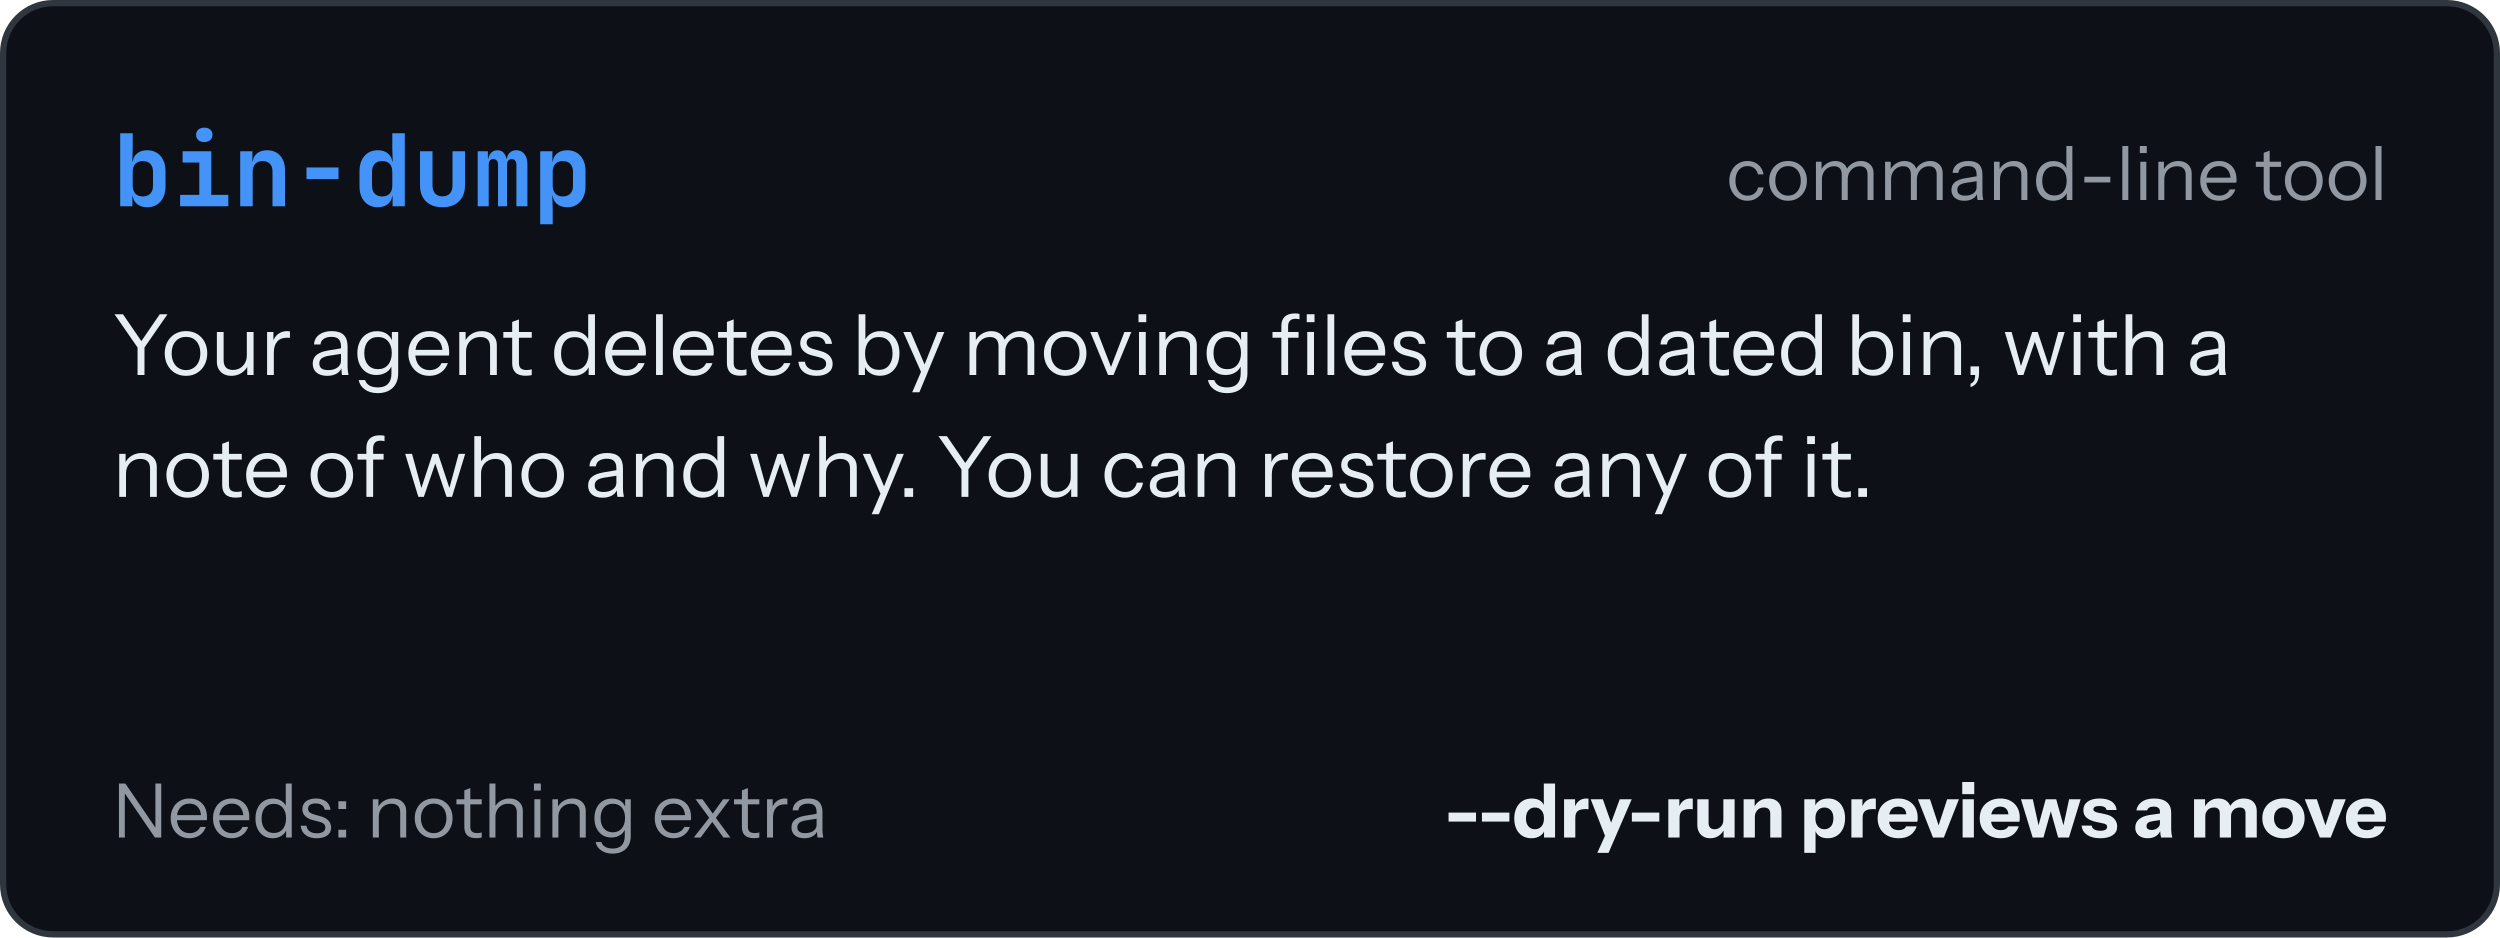
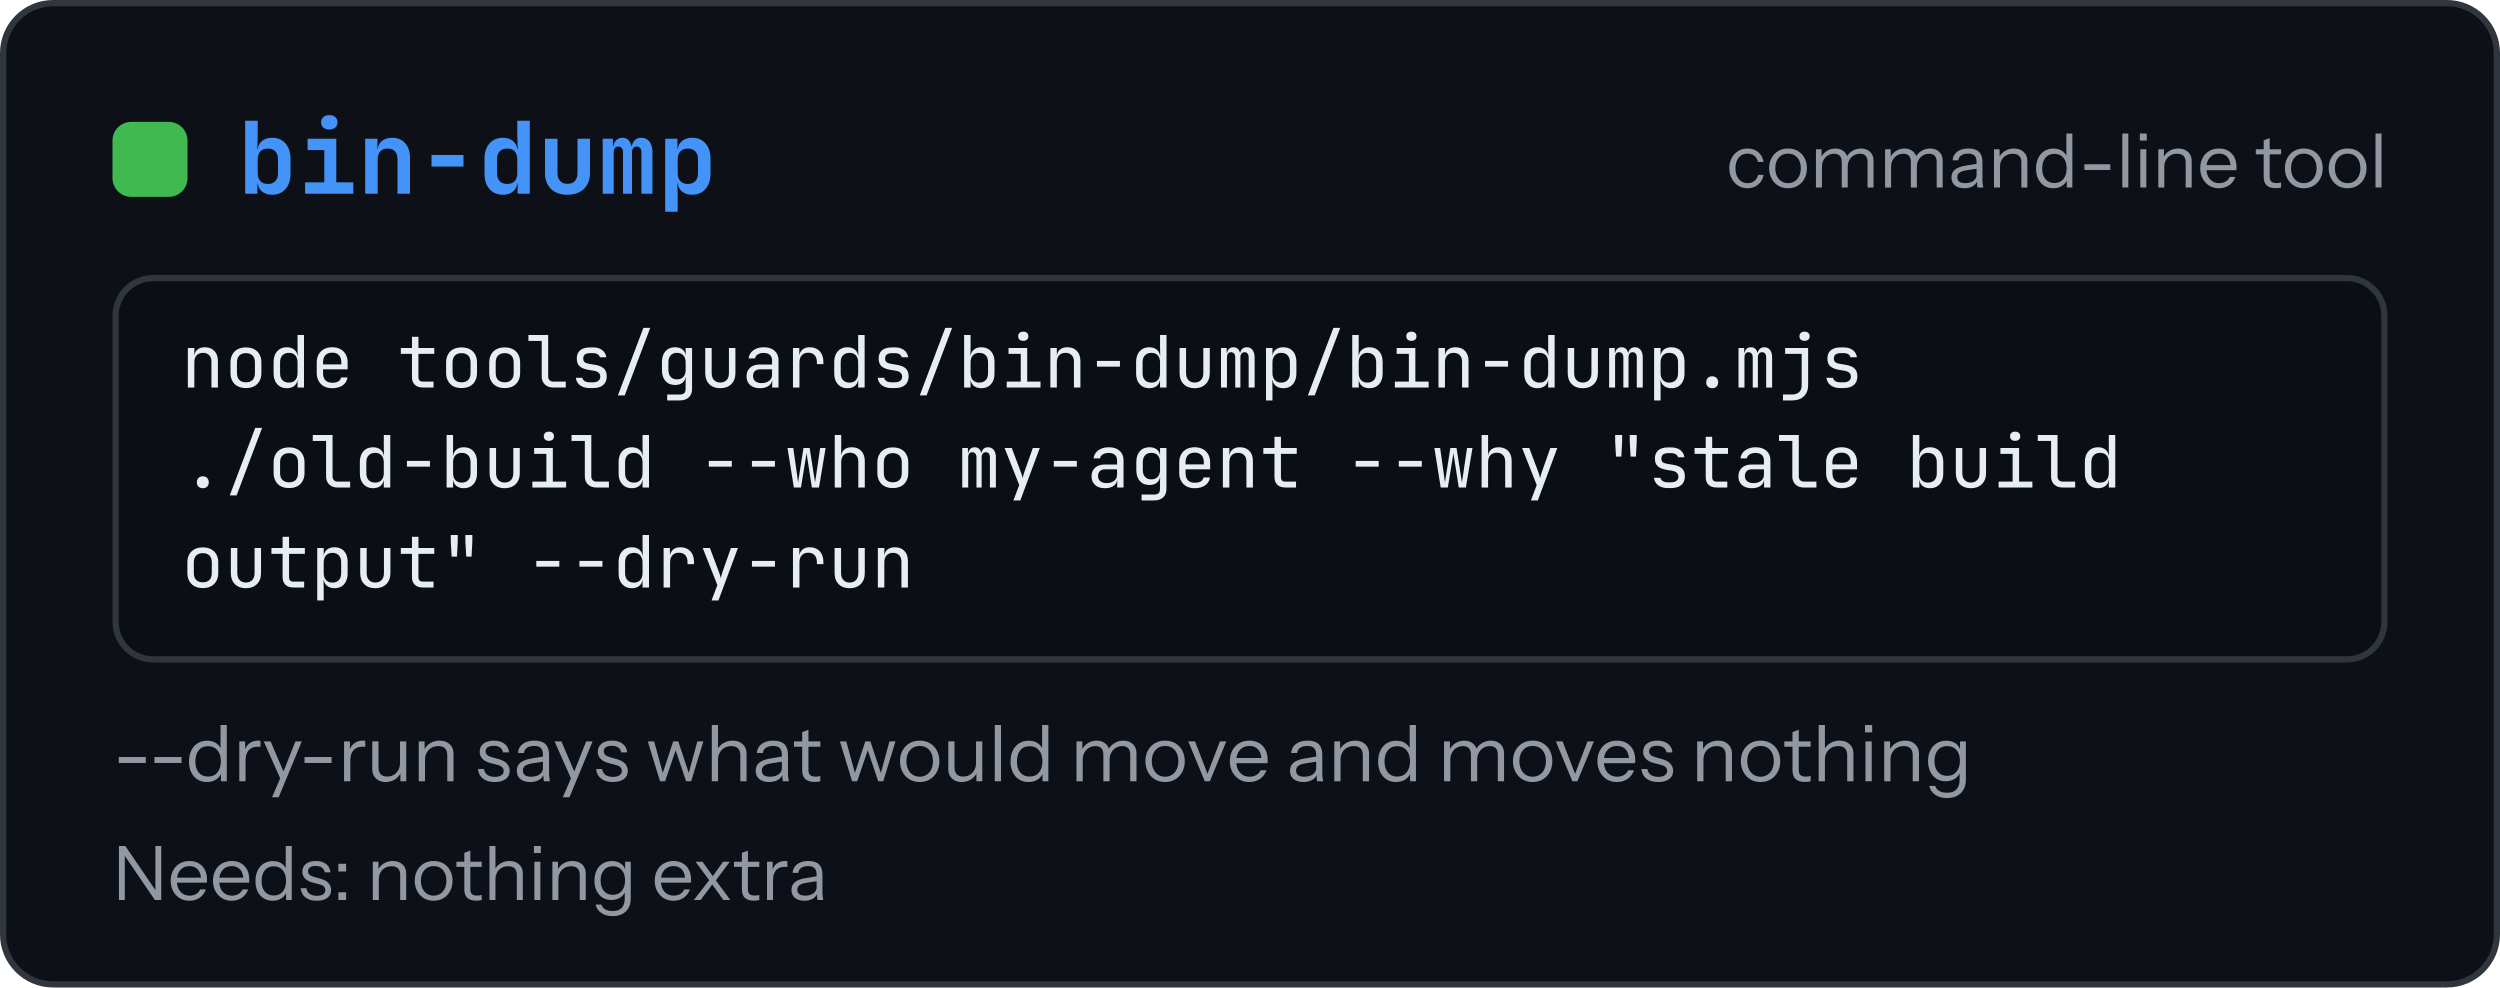
- <svg xmlns="http://www.w3.org/2000/svg" width="400" height="150" viewBox="0 0 400 150" role="img" aria-labelledby="t d">
+ <svg xmlns="http://www.w3.org/2000/svg" width="400" height="158" viewBox="0 0 400 158" role="img" aria-labelledby="t d">
  <style>

</style>
  <defs>
    <path id="mb0" d="M347 -10Q279 -10 239 28Q199 67 199 134L227 105H199V0H77V730H202V576L198 445H227L199 416Q199 483 239 522Q279 560 347 560Q430 560 480 503Q530 446 530 349V200Q530 104 480 47Q430 -10 347 -10ZM303 98Q351 98 378 126Q405 154 405 206V344Q405 396 378 424Q351 452 303 452Q256 452 229 424Q202 395 202 344V206Q202 155 229 126Q256 98 303 98Z" />
    <path id="mb1" d="M76 0V114H268V437H101V550H388V114H558V0ZM318 642Q280 642 258 662Q236 681 236 714Q236 747 258 766Q280 786 318 786Q356 786 378 766Q400 747 400 714Q400 681 378 662Q356 642 318 642Z" />
    <path id="mb2" d="M77 0V550H199V445H233L199 416Q199 484 238 522Q278 560 347 560Q428 560 476 506Q525 452 525 361V0H400V348Q400 398 374 425Q348 452 301 452Q255 452 228 424Q202 396 202 344V0Z" />
    <path id="mb3" d="M140 272V388H460V272Z" />
    <path id="mb4" d="M253 -10Q171 -10 120 47Q70 104 70 200V349Q70 446 120 503Q170 560 253 560Q321 560 361 522Q401 483 401 416L373 445H402L398 576V730H523V0H401V105H373L401 134Q401 67 361 28Q321 -10 253 -10ZM297 98Q345 98 372 126Q398 155 398 206V344Q398 395 372 424Q345 452 297 452Q249 452 222 424Q195 396 195 344V206Q195 154 222 126Q249 98 297 98Z" />
    <path id="mb5" d="M300 -10Q195 -10 135 48Q75 107 75 208V550H200V209Q200 156 226 128Q252 99 300 99Q347 99 374 128Q400 156 400 209V550H525V208Q525 107 464 48Q403 -10 300 -10Z" />
    <path id="mb6" d="M52 0V550H154V476H175L158 458Q158 504 184 532Q210 560 251 560Q295 560 320 524Q344 488 344 427L322 476H356L343 458Q343 504 369 532Q395 560 438 560Q489 560 519 522Q549 484 549 419V0H439V414Q439 441 427 456Q415 472 392 472Q370 472 358 457Q345 442 345 414V0H255V414Q255 442 243 457Q231 472 208 472Q185 472 174 457Q162 442 162 414V0Z" />
    <path id="mb7" d="M77 -180V550H199V445H227L199 416Q199 483 239 522Q279 560 347 560Q430 560 480 503Q530 446 530 350V201Q530 137 508 90Q485 42 444 16Q403 -10 347 -10Q279 -10 239 28Q199 67 199 134L227 105H198L202 -26V-180ZM303 98Q351 98 378 126Q405 154 405 206V344Q405 396 378 424Q351 452 303 452Q256 452 229 424Q202 395 202 344V206Q202 155 229 126Q256 98 303 98Z" />
    <path id="ss8" d="M282 -10Q212 -10 158 24Q103 59 72 120Q40 180 40 257Q40 334 72 393Q103 452 158 486Q212 520 281 520Q338 520 384 498Q429 476 458 436Q488 395 496 341H422Q412 390 376 421Q340 452 283 452Q234 452 198 428Q162 404 142 360Q122 316 122 257Q122 198 142 153Q162 108 198 83Q235 58 284 58Q339 58 376 88Q413 119 423 168H497Q488 115 458 74Q427 34 382 12Q337 -10 282 -10Z" />
    <path id="ss9" d="M292 -10Q217 -10 160 25Q103 60 72 120Q40 181 40 257Q40 334 72 393Q104 452 160 486Q217 520 292 520Q368 520 424 486Q481 452 512 393Q544 334 544 257Q544 181 512 120Q481 60 424 25Q368 -10 292 -10ZM292 58Q344 58 382 84Q420 109 441 154Q462 199 462 258Q462 346 416 399Q369 452 292 452Q216 452 169 399Q122 346 122 258Q122 199 143 154Q164 109 202 84Q241 58 292 58Z" />
    <path id="ss10" d="M80 0V510H155V390H160V0ZM424 0V338Q424 396 398 423Q372 450 323 450Q277 450 240 428Q203 406 182 367Q160 328 160 276L147 397Q173 454 225 487Q277 520 338 520Q412 520 458 476Q504 433 504 359V0ZM768 0V338Q768 396 742 423Q716 450 667 450Q621 450 584 428Q547 406 526 367Q504 328 504 276L484 397Q510 454 564 487Q618 520 680 520Q754 520 801 476Q848 433 848 359V0Z" />
    <path id="ss11" d="M393 0Q389 17 388 39Q386 61 386 95H381V339Q381 397 354 424Q328 452 269 452Q211 452 176 428Q142 405 138 362H61Q66 436 123 478Q180 520 272 520Q367 520 413 475Q459 430 459 340V95Q459 73 462 50Q465 26 470 0ZM218 -10Q139 -10 92 28Q46 67 46 134Q46 201 92 238Q138 275 226 290L404 320V254L238 228Q182 219 153 198Q124 177 124 137Q124 98 150 78Q177 58 229 58Q296 58 338 88Q381 119 381 168L394 97Q378 46 332 18Q285 -10 218 -10Z" />
    <path id="ss12" d="M80 0V510H155V390H160V0ZM445 0V334Q445 392 416 421Q387 450 330 450Q280 450 242 428Q203 406 182 367Q160 328 160 276L147 397Q173 454 226 487Q280 520 348 520Q428 520 476 474Q525 429 525 355V0Z" />
    <path id="ss13" d="M451 0V119L461 116Q442 58 392 24Q341 -10 271 -10Q202 -10 150 23Q99 56 70 115Q42 174 42 253Q42 333 71 393Q100 453 152 486Q204 519 274 519Q346 519 395 484Q444 449 462 385L446 383V720H526V0ZM286 60Q363 60 406 112Q450 165 450 256Q450 345 406 397Q362 449 286 449Q210 449 167 397Q124 345 124 253Q124 163 167 112Q210 60 286 60Z" />
    <path id="ss14" d="M80 234V310H426V234Z" />
    <path id="ss15" d="M80 0V720H160V0Z" />
    <path id="ss16" d="M80 0V510H160V0ZM74 626V720H166V626Z" />
    <path id="ss17" d="M289 -10Q216 -10 160 24Q104 59 72 119Q40 179 40 257Q40 335 72 394Q103 454 160 487Q217 520 291 520Q362 520 414 489Q467 458 496 402Q524 346 524 270Q524 260 524 251Q523 242 521 231H100V298H472L446 261Q446 353 406 402Q365 452 291 452Q215 452 168 400Q122 347 122 258Q122 167 168 112Q215 58 293 58Q342 58 379 80Q416 101 433 141H509Q484 71 426 30Q367 -10 289 -10Z" />
    <path id="ss18" d="M284 -9Q199 -9 160 30Q122 68 122 141V629L202 659V142Q202 99 224 79Q246 59 296 59Q316 59 330 62Q345 64 354 68V0Q344 -4 326 -6Q307 -9 284 -9ZM17 442V510H354V442Z" />
-     <path id="ss19" d="M297 0V326L24 720H124L361 374H323L560 720H652L379 326V0Z" />
-     <path id="ss20" d="M246 -10Q196 -10 157 10Q118 31 96 68Q74 106 74 155V510H154V176Q154 118 182 89Q211 60 264 60Q312 60 349 82Q386 104 408 144Q429 183 429 234L442 113Q417 56 364 23Q311 -10 246 -10ZM434 0V120H429V510H509V0Z" />
-     <path id="ss21" d="M80 0V510H155V380H160V0ZM160 266 147 387Q165 452 211 486Q257 520 317 520Q342 520 351 516V439Q346 441 337 442Q328 442 315 442Q239 442 200 396Q160 351 160 266Z" />
-     <path id="ss22" d="M283 -215Q192 -215 132 -172Q71 -130 58 -60H134Q145 -100 184 -124Q222 -147 288 -147Q366 -147 406 -104Q446 -62 446 20V129L456 127Q439 69 388 34Q337 0 267 0Q200 0 149 32Q98 65 70 123Q42 181 42 258Q42 336 71 395Q100 454 152 486Q205 519 275 519Q347 519 396 484Q444 449 460 384L451 383V510H526V20Q526 -89 461 -152Q396 -215 283 -215ZM287 69Q362 69 406 121Q450 173 450 262Q450 349 406 400Q362 450 287 450Q211 450 168 399Q124 348 124 259Q124 172 168 120Q212 69 287 69Z" />
-     <path id="ss23" d="M253 -10Q159 -10 103 34Q47 77 39 157H116Q123 108 159 82Q195 56 255 56Q308 56 338 76Q368 96 368 133Q368 159 351 178Q334 198 283 211L201 232Q131 250 96 288Q61 325 61 377Q61 443 110 482Q159 520 243 520Q326 520 378 480Q430 440 437 369H360Q353 410 322 432Q291 454 240 454Q191 454 164 436Q137 417 137 383Q137 357 156 338Q176 319 222 306L302 284Q373 265 409 226Q445 187 445 132Q445 65 394 28Q343 -10 253 -10Z" />
-     <path id="ss24" d="M332 -9Q260 -9 211 26Q162 61 144 125L155 127V0H80V720H160V391L149 394Q168 453 218 486Q269 520 339 520Q407 520 458 487Q508 454 536 395Q564 336 564 257Q564 177 535 117Q506 57 454 24Q402 -9 332 -9ZM320 61Q396 61 439 114Q482 166 482 257Q482 347 439 398Q396 450 320 450Q244 450 200 398Q156 345 156 254Q156 165 200 113Q244 61 320 61Z" />
-     <path id="ss25" d="M124 -205 238 60 256 88 423 510H505L209 -205ZM247 -5 18 510H106L303 49Z" />
-     <path id="ss26" d="M229 0 18 510H104L280 54H248L423 510H505L294 0Z" />
-     <path id="ss27" d="M122 0V582Q122 652 162 691Q203 730 286 730Q306 730 318 728Q329 726 337 723V660Q330 662 318 664Q305 666 291 666Q245 666 224 643Q202 620 202 578V0ZM17 442V510H326V442Z" />
-     <path id="ss28" d="M77 -144V-103Q106 -92 119 -68Q132 -45 132 3L163 0H77V102H178V21Q178 -43 154 -85Q130 -127 77 -144Z" />
-     <path id="ss29" d="M184 0 28 510H109L229 73H209L353 510H418L563 73H543L662 510H739L583 0H518L374 427H395L249 0Z" />
-     <path id="ss30" d="M80 0V720H160V0ZM445 0V334Q445 392 416 421Q387 450 330 450Q280 450 242 428Q203 406 182 367Q160 328 160 276L147 397Q173 454 226 487Q280 520 348 520Q428 520 476 474Q525 429 525 355V0Z" />
-     <path id="ss31" d="M76 0V103H179V0Z" />
-     <path id="ss32" d="M86 0V720H171L584 114L572 112V720H650V0H565L152 606L164 608V0Z" />
-     <path id="ss33" d="M76 0V103H179V0ZM76 380V483H179V380Z" />
-     <path id="ss34" d="M426 0 257 237 55 510H148L304 291L519 0ZM262 287 422 510H512L304 233ZM296 232 123 0H32L257 289Z" />
-     <path id="sb35" d="M60 212V332H426V212Z" />
-     <path id="sb36" d="M421 0V113L431 111Q421 56 372 23Q322 -10 253 -10Q183 -10 132 22Q80 55 52 114Q24 173 24 253Q24 334 53 394Q82 454 134 487Q187 520 257 520Q330 520 376 486Q421 452 429 393L418 392V720H568V0ZM301 110Q354 110 387 148Q420 185 420 255Q420 325 386 362Q353 400 299 400Q247 400 214 362Q180 324 180 254Q180 184 214 147Q247 110 301 110Z" />
-     <path id="sb37" d="M60 0V510H207V390H210V0ZM210 266 197 387Q215 452 256 486Q297 520 358 520Q377 520 386 516V376Q381 378 372 378Q363 379 350 379Q278 379 244 354Q210 328 210 266Z" />
-     <path id="sb38" d="M86 -205 227 107 253 150 385 510H545L236 -205ZM194 10 -2 510H160L321 54Z" />
-     <path id="sb39" d="M225 -10Q171 -10 132 14Q94 37 74 76Q54 116 54 165V510H204V194Q204 152 225 131Q246 110 284 110Q318 110 344 126Q370 142 386 170Q401 199 401 236L414 113Q389 58 341 24Q293 -10 225 -10ZM404 0V120H401V510H551V0Z" />
-     <path id="sb40" d="M60 0V510H207V390H210V0ZM415 0V316Q415 358 394 379Q372 400 331 400Q296 400 268 384Q241 368 226 340Q210 312 210 274L197 397Q222 453 270 486Q319 520 390 520Q475 520 520 472Q565 425 565 345V0Z" />
-     <path id="sb41" d="M371 -10Q298 -10 254 24Q210 58 202 117L210 118V-205H60V510H207V397L198 399Q209 455 258 488Q307 520 379 520Q448 520 498 488Q549 455 576 396Q604 337 604 257Q604 176 575 116Q546 56 494 23Q442 -10 371 -10ZM329 110Q382 110 415 148Q448 186 448 256Q448 326 414 363Q381 400 327 400Q275 400 242 362Q208 325 208 255Q208 185 242 148Q275 110 329 110Z" />
-     <path id="sb42" d="M300 -10Q215 -10 152 24Q89 57 54 117Q20 177 20 255Q20 334 54 394Q89 453 151 486Q213 520 295 520Q374 520 432 488Q490 456 522 399Q554 342 554 265Q554 249 553 236Q552 222 550 210H108V309H429L403 291Q403 353 374 382Q344 412 293 412Q234 412 202 372Q169 332 169 252Q169 174 202 136Q234 98 299 98Q335 98 361 110Q387 122 400 149H541Q516 75 456 32Q395 -10 300 -10Z" />
-     <path id="sb43" d="M199 0 -2 510H159L316 34H232L388 510H545L344 0Z" />
-     <path id="sb44" d="M60 0V510H210V0ZM55 578V740H215V578Z" />
-     <path id="sb45" d="M166 0 10 510H168L246 154H242L340 510H480L579 154H575L652 510H806L650 0H506L406 355H410L310 0Z" />
-     <path id="sb46" d="M266 -10Q154 -10 88 35Q22 80 16 159H150Q155 125 184 108Q214 90 266 90Q313 90 334 104Q356 117 356 142Q356 161 344 172Q331 182 298 189L216 206Q125 225 82 264Q39 302 39 363Q39 437 96 478Q153 520 255 520Q356 520 416 480Q476 439 482 367H348Q344 393 320 406Q296 420 252 420Q212 420 192 408Q173 397 173 376Q173 358 189 348Q205 337 242 329L334 310Q411 294 450 250Q490 207 490 148Q490 73 432 32Q373 -10 266 -10Z" />
-     <path id="sb47" d="M381 0Q375 22 372 47Q370 72 370 105H366V346Q366 377 346 394Q325 412 285 412Q247 412 224 399Q202 386 195 361H52Q62 430 123 475Q184 520 290 520Q400 520 458 471Q516 422 516 330V105Q516 80 520 54Q523 29 531 0ZM203 -10Q127 -10 82 28Q37 67 37 131Q37 202 90 246Q144 289 240 302L389 323V236L265 217Q225 211 206 195Q187 179 187 151Q187 126 205 113Q223 100 253 100Q300 100 333 126Q366 151 366 185L380 105Q358 48 313 19Q268 -10 203 -10Z" />
-     <path id="sb48" d="M60 0V510H207V390H210V0ZM403 0V324Q403 363 382 382Q362 400 325 400Q293 400 266 386Q240 371 225 344Q210 318 210 282L197 397Q222 453 270 486Q317 520 384 520Q464 520 508 475Q553 430 553 362V0ZM746 0V324Q746 363 726 382Q705 400 668 400Q636 400 610 386Q583 371 568 344Q553 318 553 282L530 397Q555 453 604 486Q654 520 724 520Q807 520 852 474Q896 427 896 352V0Z" />
-     <path id="sb49" d="M302 -10Q218 -10 154 24Q91 57 56 118Q20 178 20 257Q20 336 56 395Q91 454 154 487Q218 520 302 520Q387 520 450 487Q514 454 549 395Q584 336 584 257Q584 178 548 118Q513 57 450 24Q386 -10 302 -10ZM302 108Q337 108 366 126Q394 144 411 178Q428 211 428 258Q428 327 392 364Q355 402 302 402Q249 402 212 364Q176 326 176 258Q176 211 193 178Q210 144 238 126Q267 108 302 108Z" />
+     <path id="mo19" d="M92 0V550H182V445H201L182 424Q182 489 221 524Q260 560 329 560Q412 560 461 509Q510 458 510 370V0H420V360Q420 419 388 450Q357 482 303 482Q247 482 214 448Q182 414 182 350V0Z" />
+     <path id="mo20" d="M300 -8Q234 -8 186 17Q138 42 112 90Q85 137 85 202V348Q85 414 112 461Q138 508 186 533Q234 558 300 558Q366 558 414 533Q462 508 488 461Q515 414 515 349V202Q515 137 488 90Q462 42 414 17Q366 -8 300 -8ZM300 72Q359 72 392 105Q425 138 425 202V348Q425 412 392 445Q359 478 300 478Q242 478 208 445Q175 412 175 348V202Q175 138 208 105Q242 72 300 72Z" />
+     <path id="mo21" d="M268 -10Q186 -10 136 45Q85 100 85 194V355Q85 450 135 505Q185 560 268 560Q336 560 377 523Q418 486 418 424L400 445H420L418 570V730H508V0H418V105H400L418 126Q418 63 377 26Q336 -10 268 -10ZM298 68Q354 68 386 103Q418 138 418 200V350Q418 412 386 447Q354 482 298 482Q241 482 208 448Q175 414 175 350V200Q175 136 208 102Q241 68 298 68Z" />
+     <path id="mo22" d="M300 -10Q235 -10 186 16Q138 42 112 90Q85 137 85 200V350Q85 414 112 461Q138 508 186 534Q235 560 300 560Q365 560 414 534Q462 508 488 461Q515 414 515 350V253H173V200Q173 135 206 100Q239 66 300 66Q352 66 384 84Q416 103 423 140H513Q504 71 446 30Q387 -10 300 -10ZM427 313V350Q427 415 394 450Q362 485 300 485Q239 485 206 450Q173 415 173 350V321H434Z" />
+     <path id="mo23" d="M360 0Q289 0 250 38Q210 76 210 145V468H55V550H210V705H300V550H520V468H300V145Q300 82 360 82H510V0Z" />
+     <path id="mo24" d="M375 0Q327 0 291 19Q255 38 235 73Q215 108 215 155V648H30V730H305V155Q305 121 324 102Q343 82 375 82H550V0Z" />
+     <path id="mo25" d="M283 -8Q227 -8 186 10Q144 27 120 59Q95 91 90 135H180Q186 106 212 89Q239 72 283 72H325Q378 72 404 94Q430 115 430 151Q430 186 406 206Q383 227 337 234L263 246Q182 260 142 296Q103 333 103 403Q103 477 150 518Q197 558 291 558H329Q408 558 456 521Q504 484 514 421H424Q418 447 394 462Q370 478 329 478H291Q240 478 216 459Q193 440 193 402Q193 368 213 352Q233 336 276 329L350 317Q439 303 480 265Q520 227 520 155Q520 79 472 36Q423 -8 325 -8Z" />
+     <path id="mo26" d="M75 -110 430 830H525L170 -110Z" />
+     <path id="mo27" d="M161 -180V-98H336Q378 -98 398 -79Q417 -60 417 -20V50L419 150H401L418 165Q418 105 378 70Q338 35 271 35Q186 35 137 90Q88 146 88 240V356Q88 450 137 505Q186 560 271 560Q338 560 378 525Q418 490 418 430L401 445H418V550H507V-20Q507 -94 462 -137Q416 -180 335 -180ZM298 113Q354 113 386 148Q418 183 418 245V350Q418 412 386 447Q354 482 298 482Q241 482 210 448Q178 414 178 350V245Q178 181 210 147Q241 113 298 113Z" />
+     <path id="mo28" d="M299 -10Q204 -10 147 46Q90 103 90 200V550H180V200Q180 138 212 104Q244 69 299 69Q355 69 388 104Q420 138 420 200V550H510V200Q510 103 452 46Q394 -10 299 -10Z" />
+     <path id="mo29" d="M252 -10Q165 -10 115 34Q65 79 65 155Q65 232 115 276Q165 320 250 320H420V375Q420 426 390 454Q359 481 303 481Q254 481 221 460Q188 440 183 405H93Q102 476 160 518Q218 560 305 560Q400 560 455 511Q510 462 510 378V0H422V105H407L422 120Q422 60 376 25Q329 -10 252 -10ZM274 61Q338 61 379 93Q420 125 420 175V253H252Q207 253 181 228Q155 203 155 160Q155 114 186 88Q218 61 274 61Z" />
+     <path id="mo30" d="M111 0V550H199V445H220L191 380Q191 469 230 514Q268 560 344 560Q431 560 482 506Q534 451 534 358V325H444V350Q444 415 412 450Q381 484 323 484Q266 484 234 449Q201 414 201 350V0Z" />
+     <path id="mo31" d="M332 -10Q264 -10 223 26Q182 63 182 126L200 105H182V0H92V730H182V570L180 445H200L182 424Q182 486 224 523Q265 560 332 560Q415 560 465 505Q515 450 515 355V194Q515 100 465 45Q415 -10 332 -10ZM302 68Q359 68 392 102Q425 136 425 200V350Q425 414 392 448Q359 482 302 482Q247 482 214 447Q182 412 182 350V200Q182 138 214 103Q247 68 302 68Z" />
+     <path id="mo32" d="M85 0V82H280V468H110V550H370V82H555V0ZM315 649Q282 649 263 666Q244 683 244 712Q244 742 263 760Q282 777 315 777Q348 777 367 760Q386 742 386 712Q386 683 367 666Q348 649 315 649Z" />
+     <path id="mo33" d="M140 290V370H460V290Z" />
+     <path id="mo34" d="M66 0V550H145V484H163L149 460Q149 506 174 533Q198 560 240 560Q286 560 311 526Q336 492 336 430L309 484H351L332 460Q332 506 358 533Q383 560 425 560Q477 560 506 521Q534 482 534 418V0H451V419Q451 453 436 472Q422 491 394 491Q367 491 352 472Q336 454 336 420V0H264V419Q264 454 248 472Q233 491 205 491Q177 491 163 472Q149 454 149 420V0Z" />
+     <path id="mo35" d="M92 -180V550H182V445H200L182 424Q182 487 224 524Q265 560 333 560Q416 560 466 506Q515 451 515 356V195Q515 132 492 86Q470 40 430 15Q389 -10 333 -10Q266 -10 224 27Q182 64 182 126L200 105H180L182 -20V-180ZM303 68Q360 68 392 102Q425 136 425 200V350Q425 414 392 448Q360 482 303 482Q248 482 215 447Q182 412 182 350V200Q182 138 215 103Q248 68 303 68Z" />
+     <path id="mo36" d="M300 -10Q262 -10 240 12Q217 34 217 71Q217 110 240 133Q262 156 300 156Q338 156 360 133Q383 110 383 71Q383 34 360 12Q338 -10 300 -10Z" />
+     <path id="mo37" d="M85 -180V-97H214Q276 -97 310 -64Q345 -30 345 31V468H115V550H435V31Q435 -66 375 -123Q315 -180 214 -180ZM385 649Q352 649 333 666Q314 683 314 712Q314 742 333 760Q352 777 385 777Q418 777 437 760Q456 742 456 712Q456 683 437 666Q418 649 385 649Z" />
+     <path id="mo38" d="M123 0 35 550H115L170 160Q173 138 176 112Q180 87 182 70Q184 87 188 112Q193 138 196 160L257 550H343L404 160Q407 138 412 112Q416 87 418 70Q420 87 424 112Q429 138 432 160L489 550H565L473 0H374L315 380Q311 408 306 436Q301 464 299 480Q297 464 293 436Q289 408 284 380L222 0Z" />
+     <path id="mo39" d="M92 0V730H182V550V445H201L182 424Q182 489 221 524Q260 560 329 560Q412 560 461 509Q510 458 510 370V0H420V360Q420 419 388 452Q357 484 303 484Q247 484 214 449Q182 414 182 350V0Z" />
+     <path id="mo40" d="M178 -180 259 34 55 550H155L283 210Q290 193 296 170Q302 146 306 130Q310 146 316 170Q322 193 328 210L448 550H545L274 -180Z" />
+     <path id="mo41" d="M365 430 353 640V730H450V640L439 430ZM162 430 150 640V730H247V640L236 430Z" />
+     <path id="ss42" d="M80 0V510H155V380H160V0ZM160 266 147 387Q165 452 211 486Q257 520 317 520Q342 520 351 516V439Q346 441 337 442Q328 442 315 442Q239 442 200 396Q160 351 160 266Z" />
+     <path id="ss43" d="M124 -205 238 60 256 88 423 510H505L209 -205ZM247 -5 18 510H106L303 49Z" />
+     <path id="ss44" d="M246 -10Q196 -10 157 10Q118 31 96 68Q74 106 74 155V510H154V176Q154 118 182 89Q211 60 264 60Q312 60 349 82Q386 104 408 144Q429 183 429 234L442 113Q417 56 364 23Q311 -10 246 -10ZM434 0V120H429V510H509V0Z" />
+     <path id="ss45" d="M253 -10Q159 -10 103 34Q47 77 39 157H116Q123 108 159 82Q195 56 255 56Q308 56 338 76Q368 96 368 133Q368 159 351 178Q334 198 283 211L201 232Q131 250 96 288Q61 325 61 377Q61 443 110 482Q159 520 243 520Q326 520 378 480Q430 440 437 369H360Q353 410 322 432Q291 454 240 454Q191 454 164 436Q137 417 137 383Q137 357 156 338Q176 319 222 306L302 284Q373 265 409 226Q445 187 445 132Q445 65 394 28Q343 -10 253 -10Z" />
+     <path id="ss46" d="M184 0 28 510H109L229 73H209L353 510H418L563 73H543L662 510H739L583 0H518L374 427H395L249 0Z" />
+     <path id="ss47" d="M80 0V720H160V0ZM445 0V334Q445 392 416 421Q387 450 330 450Q280 450 242 428Q203 406 182 367Q160 328 160 276L147 397Q173 454 226 487Q280 520 348 520Q428 520 476 474Q525 429 525 355V0Z" />
+     <path id="ss48" d="M229 0 18 510H104L280 54H248L423 510H505L294 0Z" />
+     <path id="ss49" d="M283 -215Q192 -215 132 -172Q71 -130 58 -60H134Q145 -100 184 -124Q222 -147 288 -147Q366 -147 406 -104Q446 -62 446 20V129L456 127Q439 69 388 34Q337 0 267 0Q200 0 149 32Q98 65 70 123Q42 181 42 258Q42 336 71 395Q100 454 152 486Q205 519 275 519Q347 519 396 484Q444 449 460 384L451 383V510H526V20Q526 -89 461 -152Q396 -215 283 -215ZM287 69Q362 69 406 121Q450 173 450 262Q450 349 406 400Q362 450 287 450Q211 450 168 399Q124 348 124 259Q124 172 168 120Q212 69 287 69Z" />
+     <path id="ss50" d="M86 0V720H171L584 114L572 112V720H650V0H565L152 606L164 608V0Z" />
+     <path id="ss51" d="M76 0V103H179V0ZM76 380V483H179V380Z" />
+     <path id="ss52" d="M426 0 257 237 55 510H148L304 291L519 0ZM262 287 422 510H512L304 233ZM296 232 123 0H32L257 289Z" />
  </defs>
-   <rect x=".5" y=".5" width="399" height="149" rx="8" fill="#0d1117" stroke="#30363d" />
+   <rect x=".5" y=".5" width="399" height="157" rx="8" fill="#0d1117" stroke="#30363d" />
+   <rect x="18" y="19.5" width="12" height="12" rx="3" fill="#3fb950" />
  <g fill="#4493f8">
-     <g transform="translate(18 33) scale(0.016 -0.016)">
+     <g transform="translate(38 31) scale(0.016 -0.016)">
      <use href="#mb0" x="0" />
      <use href="#mb1" x="600" />
      <use href="#mb2" x="1200" />
      <use href="#mb3" x="1800" />
      <use href="#mb4" x="2400" />
      <use href="#mb5" x="3000" />
      <use href="#mb6" x="3600" />
      <use href="#mb7" x="4200" />
    </g>
  </g>
  <g fill="#9198a1">
-     <g transform="translate(276.21 32) scale(0.012 -0.012)">
+     <g transform="translate(276.21 30) scale(0.012 -0.012)">
      <use href="#ss8" x="0" />
      <use href="#ss9" x="531" />
      <use href="#ss10" x="1115" />
      <use href="#ss10" x="2037" />
      <use href="#ss11" x="2956" />
      <use href="#ss12" x="3489" />
      <use href="#ss13" x="4088" />
      <use href="#ss14" x="4694" />
      <use href="#ss15" x="5200" />
      <use href="#ss16" x="5440" />
      <use href="#ss12" x="5680" />
      <use href="#ss17" x="6279" />
      <use href="#ss18" x="7043" />
      <use href="#ss9" x="7408" />
      <use href="#ss9" x="7992" />
      <use href="#ss15" x="8576" />
    </g>
  </g>
+   <rect x="18.5" y="44.5" width="363" height="61" rx="6" fill="#0b0f14" stroke="#30363d" />
  <g fill="#e6edf3">
-     <g transform="translate(18 60) scale(0.0135 -0.0135)">
-       <use href="#ss19" x="0" />
-       <use href="#ss9" x="579" />
-       <use href="#ss20" x="1163" />
-       <use href="#ss21" x="1752" />
-       <use href="#ss11" x="2327" />
-       <use href="#ss22" x="2860" />
-       <use href="#ss17" x="3466" />
-       <use href="#ss12" x="4030" />
-       <use href="#ss18" x="4615" />
-       <use href="#ss13" x="5192" />
-       <use href="#ss17" x="5798" />
-       <use href="#ss15" x="6362" />
-       <use href="#ss17" x="6602" />
-       <use href="#ss18" x="7160" />
-       <use href="#ss17" x="7526" />
-       <use href="#ss23" x="8090" />
-       <use href="#ss24" x="8763" />
-       <use href="#ss25" x="9354" />
-       <use href="#ss10" x="10077" />
-       <use href="#ss9" x="10999" />
-       <use href="#ss26" x="11570" />
-       <use href="#ss16" x="12086" />
-       <use href="#ss12" x="12326" />
-       <use href="#ss22" x="12925" />
-       <use href="#ss27" x="13731" />
-       <use href="#ss16" x="14080" />
-       <use href="#ss15" x="14320" />
-       <use href="#ss17" x="14560" />
-       <use href="#ss23" x="15124" />
-       <use href="#ss18" x="15797" />
-       <use href="#ss9" x="16162" />
-       <use href="#ss11" x="16946" />
-       <use href="#ss13" x="17679" />
-       <use href="#ss11" x="18285" />
-       <use href="#ss18" x="18804" />
-       <use href="#ss17" x="19170" />
-       <use href="#ss13" x="19734" />
-       <use href="#ss24" x="20540" />
-       <use href="#ss16" x="21144" />
-       <use href="#ss12" x="21384" />
-       <use href="#ss28" x="21944" />
-       <use href="#ss29" x="22399" />
-       <use href="#ss16" x="23164" />
-       <use href="#ss18" x="23402" />
-       <use href="#ss30" x="23779" />
-       <use href="#ss11" x="24578" />
+     <g transform="translate(29 62) scale(0.0115 -0.0115)">
+       <use href="#mo19" x="0" />
+       <use href="#mo20" x="600" />
+       <use href="#mo21" x="1200" />
+       <use href="#mo22" x="1800" />
+       <use href="#mo23" x="3000" />
+       <use href="#mo20" x="3600" />
+       <use href="#mo20" x="4200" />
+       <use href="#mo24" x="4800" />
+       <use href="#mo25" x="5400" />
+       <use href="#mo26" x="6000" />
+       <use href="#mo27" x="6600" />
+       <use href="#mo28" x="7200" />
+       <use href="#mo29" x="7800" />
+       <use href="#mo30" x="8400" />
+       <use href="#mo21" x="9000" />
+       <use href="#mo25" x="9600" />
+       <use href="#mo26" x="10200" />
+       <use href="#mo31" x="10800" />
+       <use href="#mo32" x="11400" />
+       <use href="#mo19" x="12000" />
+       <use href="#mo33" x="12600" />
+       <use href="#mo21" x="13200" />
+       <use href="#mo28" x="13800" />
+       <use href="#mo34" x="14400" />
+       <use href="#mo35" x="15000" />
+       <use href="#mo26" x="15600" />
+       <use href="#mo31" x="16200" />
+       <use href="#mo32" x="16800" />
+       <use href="#mo19" x="17400" />
+       <use href="#mo33" x="18000" />
+       <use href="#mo21" x="18600" />
+       <use href="#mo28" x="19200" />
+       <use href="#mo34" x="19800" />
+       <use href="#mo35" x="20400" />
+       <use href="#mo36" x="21000" />
+       <use href="#mo34" x="21600" />
+       <use href="#mo37" x="22200" />
+       <use href="#mo25" x="22800" />
    </g>
  </g>
  <g fill="#e6edf3">
-     <g transform="translate(18 79.5) scale(0.0135 -0.0135)">
-       <use href="#ss12" x="0" />
-       <use href="#ss9" x="599" />
-       <use href="#ss18" x="1178" />
-       <use href="#ss17" x="1544" />
-       <use href="#ss9" x="2308" />
-       <use href="#ss27" x="2887" />
-       <use href="#ss29" x="3441" />
-       <use href="#ss30" x="4208" />
-       <use href="#ss9" x="4807" />
-       <use href="#ss11" x="5591" />
-       <use href="#ss12" x="6124" />
-       <use href="#ss13" x="6723" />
-       <use href="#ss29" x="7529" />
-       <use href="#ss30" x="8296" />
-       <use href="#ss25" x="8874" />
-       <use href="#ss31" x="9310" />
-       <use href="#ss19" x="9765" />
-       <use href="#ss9" x="10344" />
-       <use href="#ss20" x="10928" />
-       <use href="#ss8" x="11717" />
-       <use href="#ss11" x="12248" />
-       <use href="#ss12" x="12781" />
-       <use href="#ss21" x="13580" />
-       <use href="#ss17" x="13937" />
-       <use href="#ss23" x="14501" />
-       <use href="#ss18" x="14974" />
-       <use href="#ss9" x="15339" />
-       <use href="#ss21" x="15923" />
-       <use href="#ss17" x="16280" />
-       <use href="#ss11" x="17044" />
-       <use href="#ss12" x="17577" />
-       <use href="#ss25" x="18155" />
-       <use href="#ss9" x="18878" />
-       <use href="#ss27" x="19457" />
-       <use href="#ss16" x="20011" />
-       <use href="#ss18" x="20249" />
-       <use href="#ss31" x="20615" />
+     <g transform="translate(29 78) scale(0.0115 -0.0115)">
+       <use href="#mo36" x="0" />
+       <use href="#mo26" x="600" />
+       <use href="#mo20" x="1200" />
+       <use href="#mo24" x="1800" />
+       <use href="#mo21" x="2400" />
+       <use href="#mo33" x="3000" />
+       <use href="#mo31" x="3600" />
+       <use href="#mo28" x="4200" />
+       <use href="#mo32" x="4800" />
+       <use href="#mo24" x="5400" />
+       <use href="#mo21" x="6000" />
+       <use href="#mo33" x="7200" />
+       <use href="#mo33" x="7800" />
+       <use href="#mo38" x="8400" />
+       <use href="#mo39" x="9000" />
+       <use href="#mo20" x="9600" />
+       <use href="#mo34" x="10800" />
+       <use href="#mo40" x="11400" />
+       <use href="#mo33" x="12000" />
+       <use href="#mo29" x="12600" />
+       <use href="#mo27" x="13200" />
+       <use href="#mo22" x="13800" />
+       <use href="#mo19" x="14400" />
+       <use href="#mo23" x="15000" />
+       <use href="#mo33" x="16200" />
+       <use href="#mo33" x="16800" />
+       <use href="#mo38" x="17400" />
+       <use href="#mo39" x="18000" />
+       <use href="#mo40" x="18600" />
+       <use href="#mo41" x="19800" />
+       <use href="#mo25" x="20400" />
+       <use href="#mo23" x="21000" />
+       <use href="#mo29" x="21600" />
+       <use href="#mo24" x="22200" />
+       <use href="#mo22" x="22800" />
+       <use href="#mo31" x="24000" />
+       <use href="#mo28" x="24600" />
+       <use href="#mo32" x="25200" />
+       <use href="#mo24" x="25800" />
+       <use href="#mo21" x="26400" />
+     </g>
+   </g>
+   <g fill="#e6edf3">
+     <g transform="translate(29 94) scale(0.0115 -0.0115)">
+       <use href="#mo20" x="0" />
+       <use href="#mo28" x="600" />
+       <use href="#mo23" x="1200" />
+       <use href="#mo35" x="1800" />
+       <use href="#mo28" x="2400" />
+       <use href="#mo23" x="3000" />
+       <use href="#mo41" x="3600" />
+       <use href="#mo33" x="4800" />
+       <use href="#mo33" x="5400" />
+       <use href="#mo21" x="6000" />
+       <use href="#mo30" x="6600" />
+       <use href="#mo40" x="7200" />
+       <use href="#mo33" x="7800" />
+       <use href="#mo30" x="8400" />
+       <use href="#mo28" x="9000" />
+       <use href="#mo19" x="9600" />
    </g>
  </g>
  <g fill="#9198a1">
-     <g transform="translate(18 134) scale(0.012 -0.012)">
-       <use href="#ss32" x="0" />
+     <g transform="translate(18 125) scale(0.0125 -0.0125)">
+       <use href="#ss14" x="0" />
+       <use href="#ss14" x="457" />
+       <use href="#ss13" x="937" />
+       <use href="#ss42" x="1543" />
+       <use href="#ss43" x="1918" />
+       <use href="#ss14" x="2378" />
+       <use href="#ss42" x="2884" />
+       <use href="#ss44" x="3251" />
+       <use href="#ss12" x="3840" />
+       <use href="#ss45" x="4639" />
+       <use href="#ss11" x="5129" />
+       <use href="#ss43" x="5640" />
+       <use href="#ss45" x="6151" />
+       <use href="#ss46" x="6824" />
+       <use href="#ss47" x="7591" />
+       <use href="#ss11" x="8187" />
+       <use href="#ss18" x="8706" />
+       <use href="#ss46" x="9283" />
+       <use href="#ss9" x="10040" />
+       <use href="#ss44" x="10624" />
+       <use href="#ss15" x="11213" />
+       <use href="#ss13" x="11453" />
+       <use href="#ss10" x="12259" />
+       <use href="#ss9" x="13181" />
+       <use href="#ss48" x="13752" />
+       <use href="#ss17" x="14262" />
+       <use href="#ss11" x="15026" />
+       <use href="#ss12" x="15559" />
+       <use href="#ss13" x="16158" />
+       <use href="#ss10" x="16964" />
+       <use href="#ss9" x="17886" />
+       <use href="#ss48" x="18457" />
+       <use href="#ss17" x="18967" />
+       <use href="#ss45" x="19531" />
+       <use href="#ss12" x="20204" />
+       <use href="#ss9" x="20803" />
+       <use href="#ss18" x="21382" />
+       <use href="#ss47" x="21759" />
+       <use href="#ss16" x="22358" />
+       <use href="#ss12" x="22598" />
+       <use href="#ss49" x="23197" />
+     </g>
+   </g>
+   <g fill="#9198a1">
+     <g transform="translate(18 144) scale(0.012 -0.012)">
+       <use href="#ss50" x="0" />
      <use href="#ss17" x="736" />
      <use href="#ss17" x="1300" />
      <use href="#ss13" x="1864" />
-       <use href="#ss23" x="2470" />
-       <use href="#ss33" x="2936" />
+       <use href="#ss45" x="2470" />
+       <use href="#ss51" x="2936" />
      <use href="#ss12" x="3391" />
      <use href="#ss9" x="3990" />
      <use href="#ss18" x="4569" />
-       <use href="#ss30" x="4946" />
+       <use href="#ss47" x="4946" />
      <use href="#ss16" x="5545" />
      <use href="#ss12" x="5785" />
-       <use href="#ss22" x="6384" />
+       <use href="#ss49" x="6384" />
      <use href="#ss17" x="7190" />
-       <use href="#ss34" x="7719" />
+       <use href="#ss52" x="7719" />
      <use href="#ss18" x="8270" />
-       <use href="#ss21" x="8647" />
+       <use href="#ss42" x="8647" />
      <use href="#ss11" x="9007" />
    </g>
  </g>
-   <g fill="#e6edf3">
-     <g transform="translate(231.05 134) scale(0.012 -0.012)">
-       <use href="#sb35" x="0" />
-       <use href="#sb35" x="445" />
-       <use href="#sb36" x="912" />
-       <use href="#sb37" x="1540" />
-       <use href="#sb38" x="1957" />
-       <use href="#sb35" x="2444" />
-       <use href="#sb37" x="2930" />
-       <use href="#sb39" x="3323" />
-       <use href="#sb40" x="3934" />
-       <use href="#sb41" x="4743" />
-       <use href="#sb37" x="5371" />
-       <use href="#sb42" x="5761" />
-       <use href="#sb43" x="6320" />
-       <use href="#sb44" x="6854" />
-       <use href="#sb42" x="7122" />
-       <use href="#sb45" x="7682" />
-       <use href="#sb46" x="8485" />
-       <use href="#sb47" x="9179" />
-       <use href="#sb48" x="9940" />
-       <use href="#sb49" x="10890" />
-       <use href="#sb43" x="11478" />
-       <use href="#sb42" x="12005" />
-     </g>
-   </g>
</svg>
